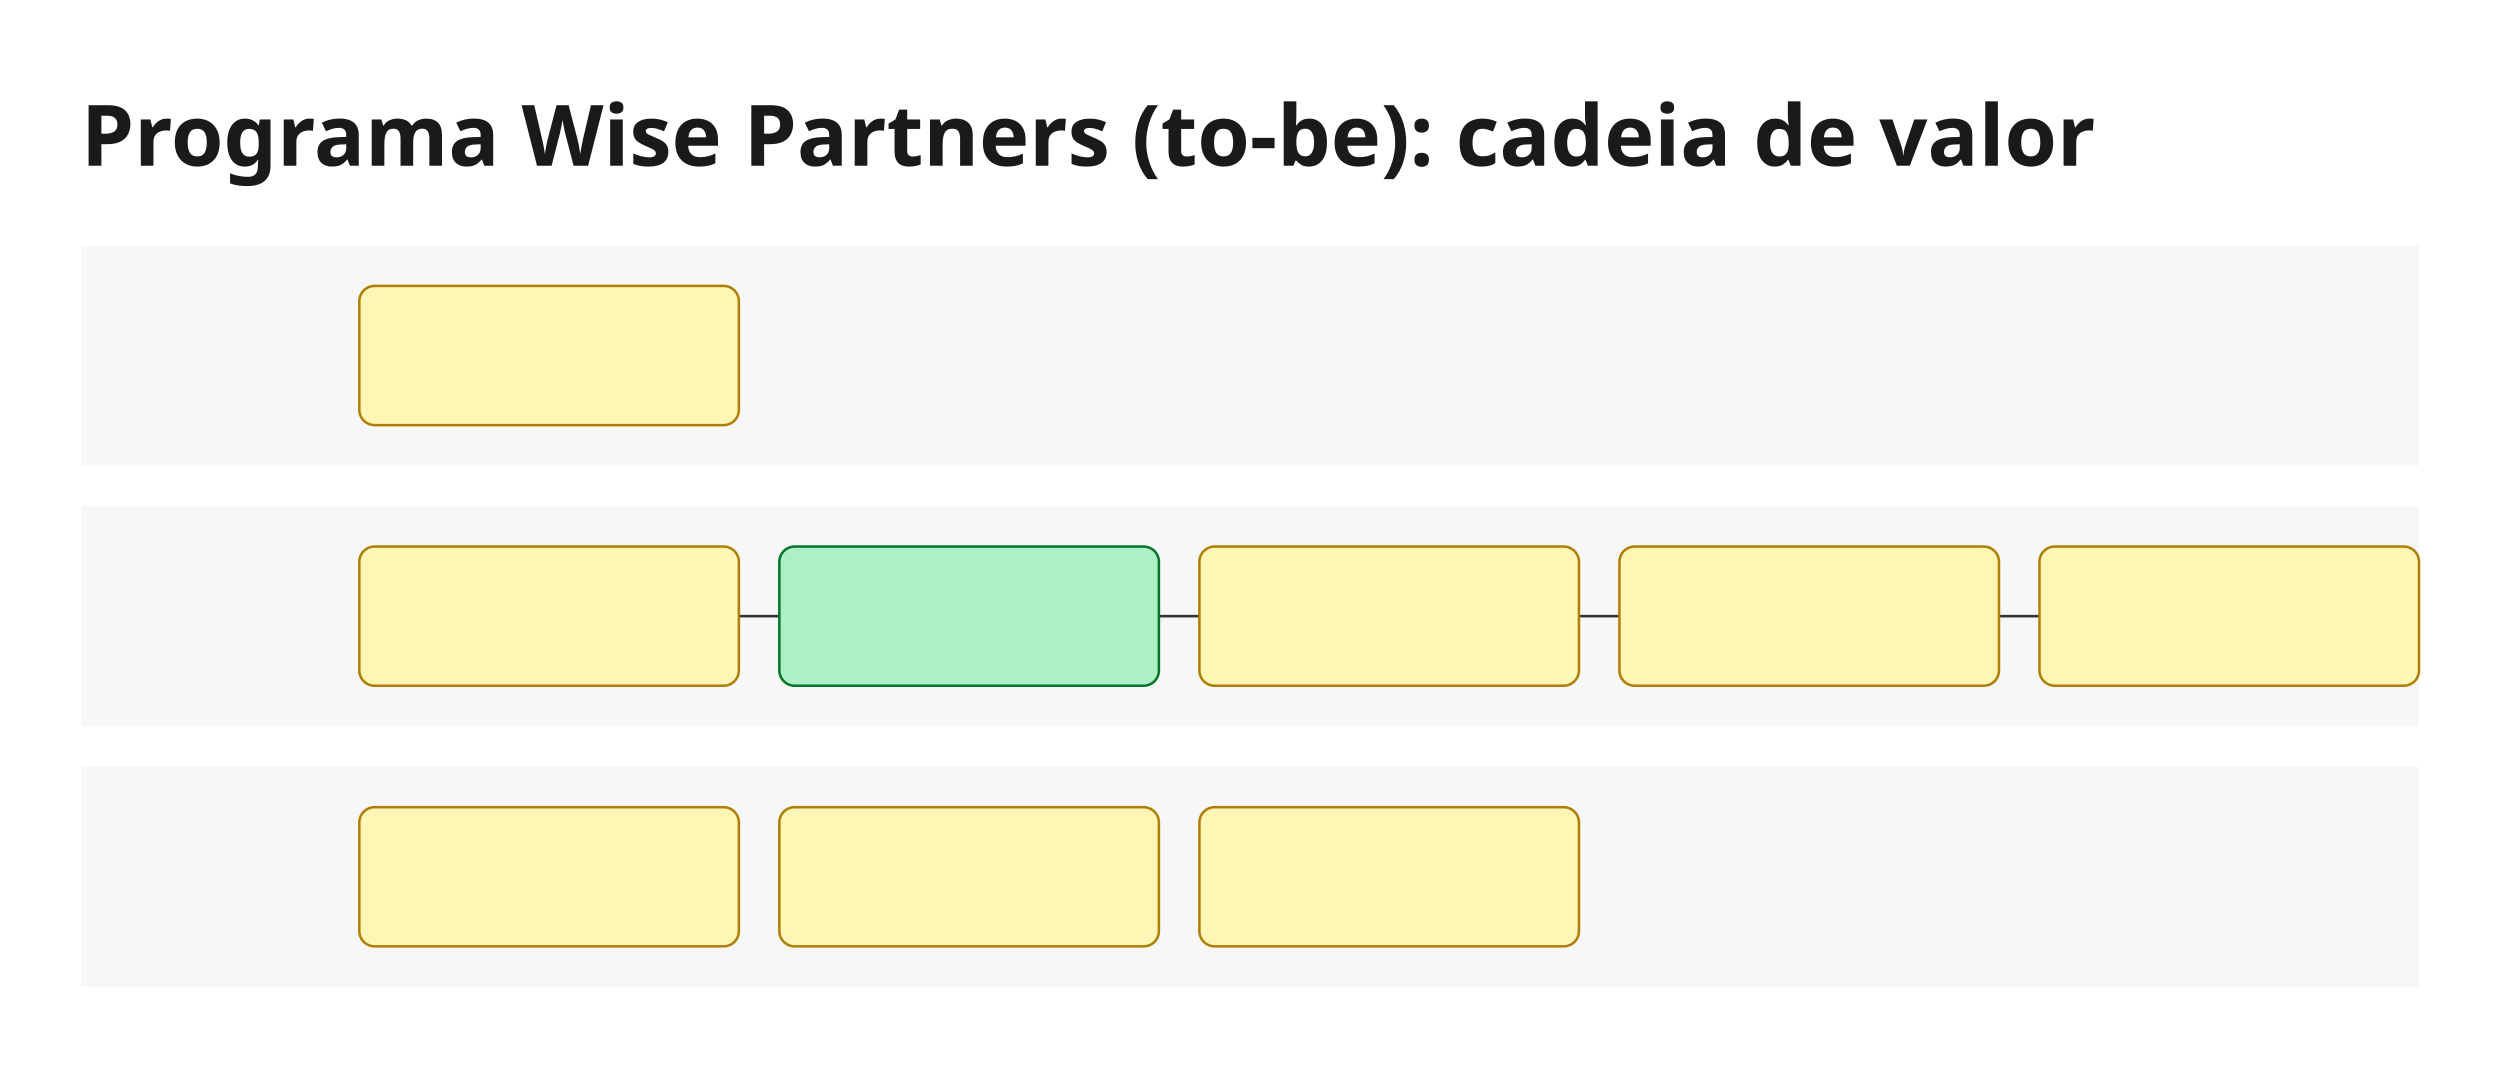
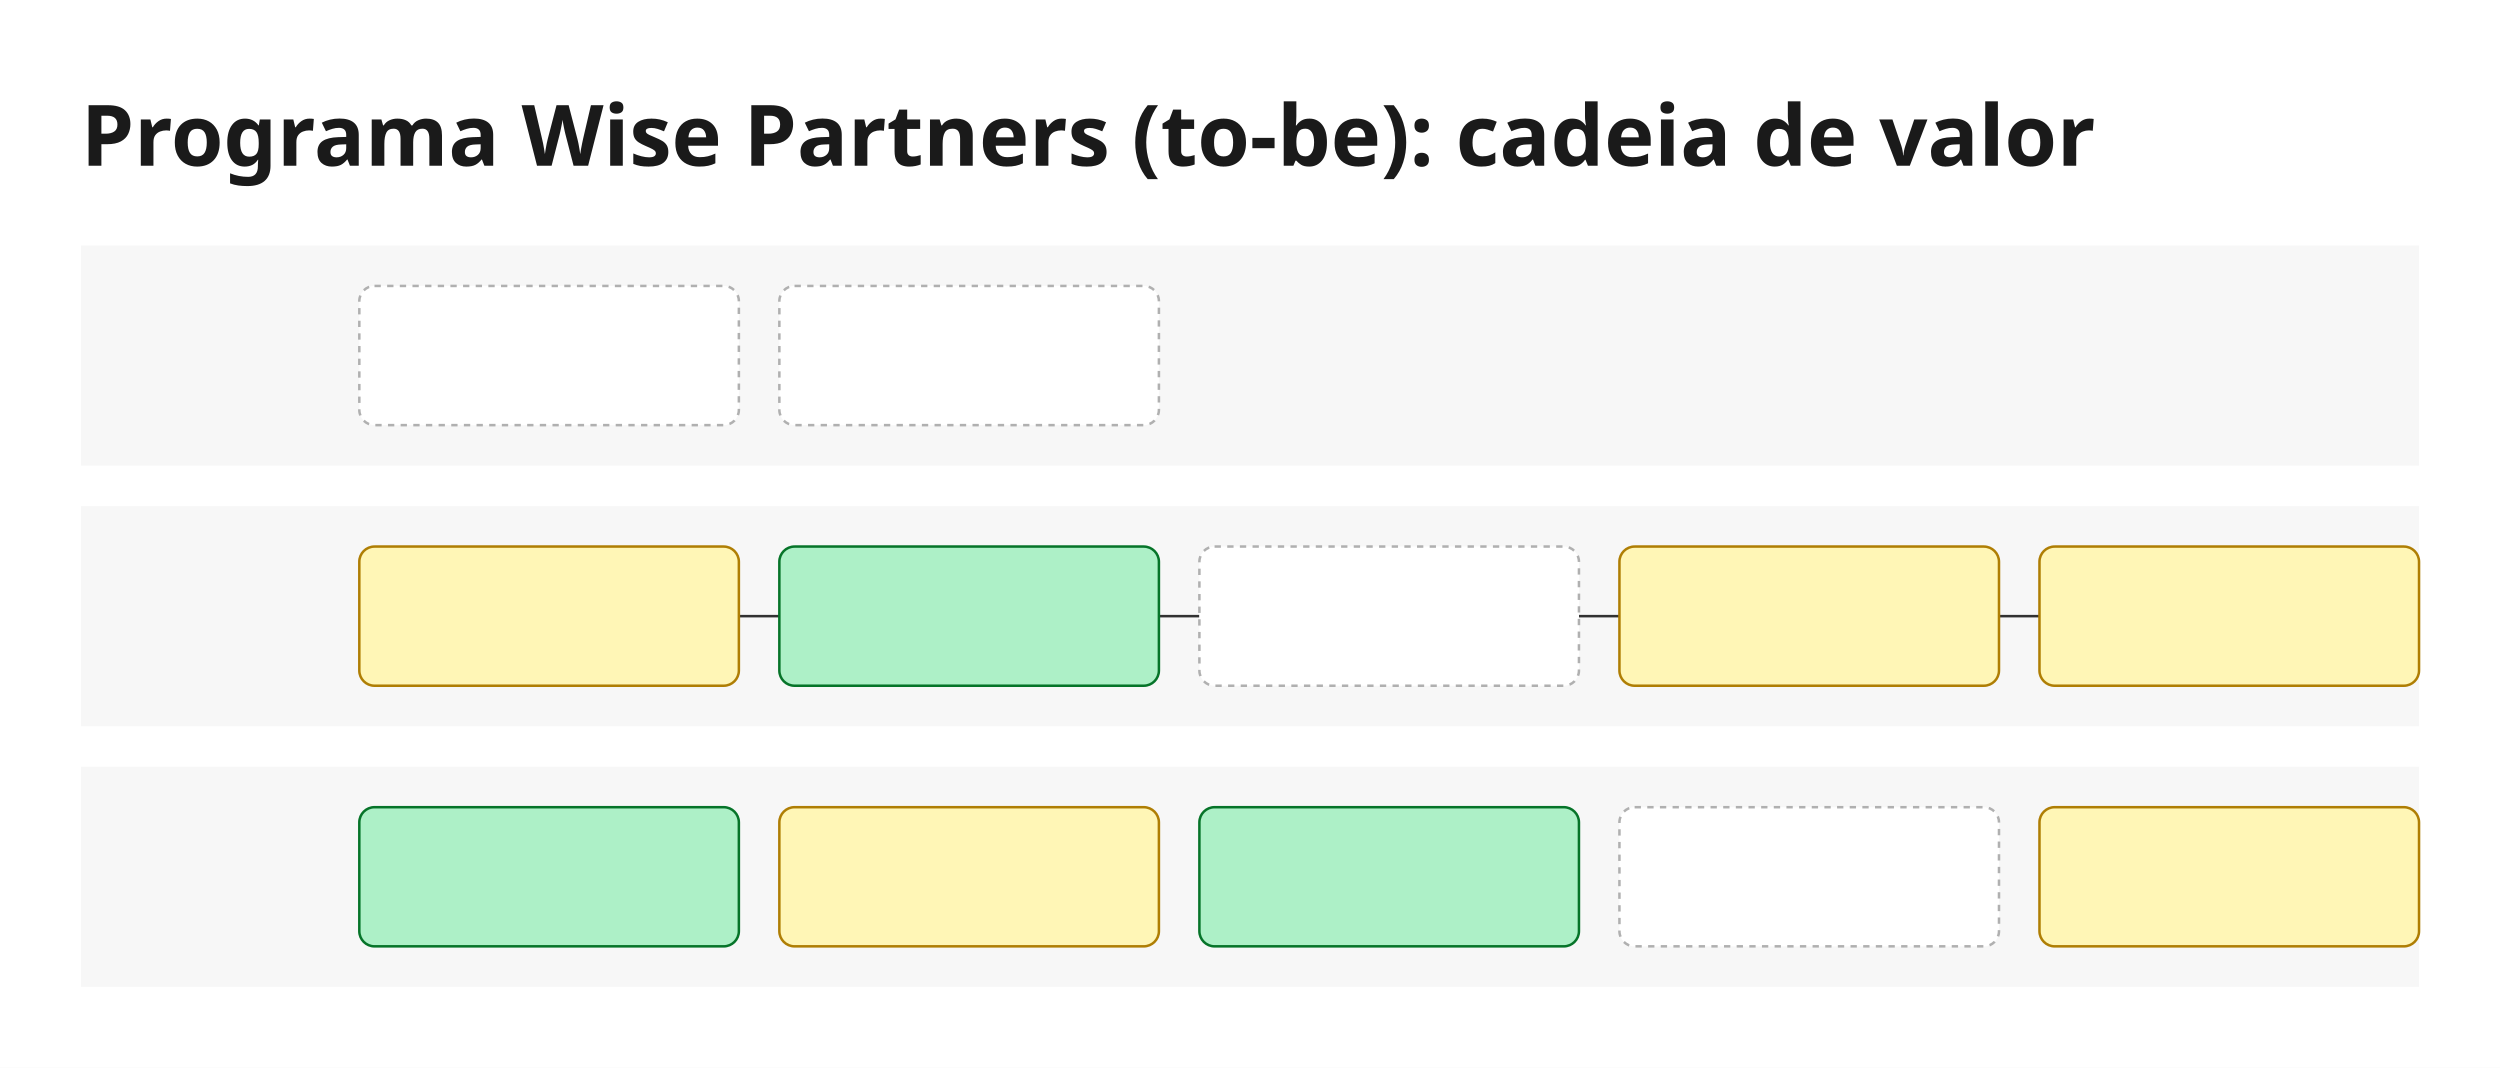
<svg xmlns="http://www.w3.org/2000/svg">
  <g id="f_cadeia" transform="translate(0,0)" data-frame="Cadeia de valor">
    <rect data-type="frame" x="0" y="0" width="1976" height="844" fill="#ffffff" />
    <text x="64" y="131" font-family="noto_sans" font-size="67" font-weight="bold" fill="#1a1a1a">Programa Wise Partners (to-be): cadeia de valor</text>
    <rect x="64" y="194" width="1848" height="174" fill="#f7f7f7" stroke="none" data-content="&lt;b&gt;Gestão&lt;/b&gt;" data-text-align="left" data-text-align-vertical="middle" data-font-size="33" data-font-family="noto_sans" data-text-color="#1a1a1a" />
    <rect x="64" y="400" width="1848" height="174" fill="#f7f7f7" stroke="none" data-content="&lt;b&gt;Finalísticos&lt;/b&gt;" data-text-align="left" data-text-align-vertical="middle" data-font-size="33" data-font-family="noto_sans" data-text-color="#1a1a1a" />
    <rect x="64" y="606" width="1848" height="174" fill="#f7f7f7" stroke="none" data-content="&lt;b&gt;Suporte&lt;/b&gt;" data-text-align="left" data-text-align-vertical="middle" data-font-size="33" data-font-family="noto_sans" data-text-color="#1a1a1a" />
-     <line x1="584" y1="487" x2="616" y2="487" stroke="#313131" stroke-width="2" data-arrow="end" data-shape="straight" data-start="c_P_10" data-end="c_P_17" data-start-side="right" data-end-side="left" />
-     <line x1="916" y1="487" x2="948" y2="487" stroke="#313131" stroke-width="2" data-arrow="end" data-shape="straight" data-start="c_P_17" data-end="c_P_22" data-start-side="right" data-end-side="left" />
-     <line x1="1248" y1="487" x2="1280" y2="487" stroke="#313131" stroke-width="2" data-arrow="end" data-shape="straight" data-start="c_P_22" data-end="c_P_29" data-start-side="right" data-end-side="left" />
-     <line x1="1580" y1="487" x2="1612" y2="487" stroke="#313131" stroke-width="2" data-arrow="end" data-shape="straight" data-start="c_P_29" data-end="c_P_36" data-start-side="right" data-end-side="left" />
-     <rect id="c_P_01" x="284" y="226" width="300" height="110" rx="12" fill="#fff6b6" stroke="#af7e04" stroke-width="2" data-text-color="#1a1a1a" data-font-family="noto_sans" data-content="&lt;b&gt;1 Governar o programa de parceiros&lt;/b&gt;&lt;br&gt;Declarado" data-font-size="22" />
-     <rect id="c_P_10" x="284" y="432" width="300" height="110" rx="12" fill="#fff6b6" stroke="#af7e04" stroke-width="2" data-text-color="#1a1a1a" data-font-family="noto_sans" data-content="&lt;b&gt;2 Captar parceiros&lt;/b&gt;&lt;br&gt;Declarado" data-font-size="22" />
-     <rect id="c_P_17" x="616" y="432" width="300" height="110" rx="12" fill="#adf0c7" stroke="#067429" stroke-width="2" data-text-color="#1a1a1a" data-font-family="noto_sans" data-content="&lt;b&gt;3 Integrar parceiro&lt;/b&gt;&lt;br&gt;Confirmado" data-font-size="22" />
-     <rect id="c_P_22" x="948" y="432" width="300" height="110" rx="12" fill="#fff6b6" stroke="#af7e04" stroke-width="2" data-text-color="#1a1a1a" data-font-family="noto_sans" data-content="&lt;b&gt;4 Gerar negócios com o parceiro&lt;/b&gt;&lt;br&gt;Declarado" data-font-size="22" />
-     <rect id="c_P_29" x="1280" y="432" width="300" height="110" rx="12" fill="#fff6b6" stroke="#af7e04" stroke-width="2" data-text-color="#1a1a1a" data-font-family="noto_sans" data-content="&lt;b&gt;5 Desenvolver o parceiro&lt;/b&gt;&lt;br&gt;Declarado" data-font-size="22" />
-     <rect id="c_P_36" x="1612" y="432" width="300" height="110" rx="12" fill="#fff6b6" stroke="#af7e04" stroke-width="2" data-text-color="#1a1a1a" data-font-family="noto_sans" data-content="&lt;b&gt;6 Reter ou encerrar a parceria&lt;/b&gt;&lt;br&gt;Declarado" data-font-size="22" />
-     <rect id="c_P_39" x="284" y="638" width="300" height="110" rx="12" fill="#fff6b6" stroke="#af7e04" stroke-width="2" data-text-color="#1a1a1a" data-font-family="noto_sans" data-content="&lt;b&gt;7 Manter a prateleira de fornecedores&lt;/b&gt;&lt;br&gt;Declarado" data-font-size="22" />
-     <rect id="c_P_40" x="616" y="638" width="300" height="110" rx="12" fill="#fff6b6" stroke="#af7e04" stroke-width="2" data-text-color="#1a1a1a" data-font-family="noto_sans" data-content="&lt;b&gt;8 Manter conteúdos, trilhas e modelos&lt;/b&gt;&lt;br&gt;Declarado" data-font-size="22" />
-     <rect id="c_P_41" x="948" y="638" width="300" height="110" rx="12" fill="#fff6b6" stroke="#af7e04" stroke-width="2" data-text-color="#1a1a1a" data-font-family="noto_sans" data-content="&lt;b&gt;9 Administrar o portal e os dados&lt;/b&gt;&lt;br&gt;Declarado" data-font-size="22" />
+     <line x1="584" y1="487" x2="616" y2="487" stroke="#313131" stroke-width="2" data-arrow="end" data-shape="straight" data-start="c_P_29" data-end="c_P_39" data-start-side="right" data-end-side="left" />
+     <line x1="916" y1="487" x2="948" y2="487" stroke="#313131" stroke-width="2" data-arrow="end" data-shape="straight" data-start="c_P_39" data-end="c_P_51" data-start-side="right" data-end-side="left" />
+     <line x1="1248" y1="487" x2="1280" y2="487" stroke="#313131" stroke-width="2" data-arrow="end" data-shape="straight" data-start="c_P_51" data-end="c_P_60" data-start-side="right" data-end-side="left" />
+     <line x1="1580" y1="487" x2="1612" y2="487" stroke="#313131" stroke-width="2" data-arrow="end" data-shape="straight" data-start="c_P_60" data-end="c_P_71" data-start-side="right" data-end-side="left" />
+     <rect id="c_P_01" x="284" y="226" width="300" height="110" rx="12" fill="#ffffff" stroke="#b0b0b0" stroke-width="2" stroke-dasharray="5,5" data-text-color="#595959" data-font-family="noto_sans" data-content="&lt;b&gt;1 Arquitetar o ecossistema&lt;/b&gt;&lt;br&gt;Hipótese" data-font-size="22" />
+     <rect id="c_P_16" x="616" y="226" width="300" height="110" rx="12" fill="#ffffff" stroke="#b0b0b0" stroke-width="2" stroke-dasharray="5,5" data-text-color="#595959" data-font-family="noto_sans" data-content="&lt;b&gt;2 Gerir o programa por rituais&lt;/b&gt;&lt;br&gt;Hipótese" data-font-size="22" />
+     <rect id="c_P_29" x="284" y="432" width="300" height="110" rx="12" fill="#fff6b6" stroke="#af7e04" stroke-width="2" data-text-color="#1a1a1a" data-font-family="noto_sans" data-content="&lt;b&gt;3 Atrair e selecionar parceiros&lt;/b&gt;&lt;br&gt;Declarado" data-font-size="22" />
+     <rect id="c_P_39" x="616" y="432" width="300" height="110" rx="12" fill="#adf0c7" stroke="#067429" stroke-width="2" data-text-color="#1a1a1a" data-font-family="noto_sans" data-content="&lt;b&gt;4 Integrar e ativar parceiro&lt;/b&gt;&lt;br&gt;Confirmado" data-font-size="22" />
+     <rect id="c_P_51" x="948" y="432" width="300" height="110" rx="12" fill="#ffffff" stroke="#b0b0b0" stroke-width="2" stroke-dasharray="5,5" data-text-color="#595959" data-font-family="noto_sans" data-content="&lt;b&gt;5 Gerar oportunidades no ecossistema&lt;/b&gt;&lt;br&gt;Hipótese" data-font-size="22" />
+     <rect id="c_P_60" x="1280" y="432" width="300" height="110" rx="12" fill="#fff6b6" stroke="#af7e04" stroke-width="2" data-text-color="#1a1a1a" data-font-family="noto_sans" data-content="&lt;b&gt;6 Desenvolver o parceiro e a comunidade&lt;/b&gt;&lt;br&gt;Declarado" data-font-size="22" />
+     <rect id="c_P_71" x="1612" y="432" width="300" height="110" rx="12" fill="#fff6b6" stroke="#af7e04" stroke-width="2" data-text-color="#1a1a1a" data-font-family="noto_sans" data-content="&lt;b&gt;7 Reter ou encerrar a parceria&lt;/b&gt;&lt;br&gt;Declarado" data-font-size="22" />
+     <rect id="c_P_75" x="284" y="638" width="300" height="110" rx="12" fill="#adf0c7" stroke="#067429" stroke-width="2" data-text-color="#1a1a1a" data-font-family="noto_sans" data-content="&lt;b&gt;8 Manter a Prateleira de fornecedores&lt;/b&gt;&lt;br&gt;Confirmado" data-font-size="22" />
+     <rect id="c_P_76" x="616" y="638" width="300" height="110" rx="12" fill="#fff6b6" stroke="#af7e04" stroke-width="2" data-text-color="#1a1a1a" data-font-family="noto_sans" data-content="&lt;b&gt;9 Gerir conteúdos e capacitação&lt;/b&gt;&lt;br&gt;Declarado" data-font-size="22" />
+     <rect id="c_P_77" x="948" y="638" width="300" height="110" rx="12" fill="#adf0c7" stroke="#067429" stroke-width="2" data-text-color="#1a1a1a" data-font-family="noto_sans" data-content="&lt;b&gt;10 Gerir dados, atribuição e privacidade&lt;/b&gt;&lt;br&gt;Confirmado" data-font-size="22" />
+     <rect id="c_P_78" x="1280" y="638" width="300" height="110" rx="12" fill="#ffffff" stroke="#b0b0b0" stroke-width="2" stroke-dasharray="5,5" data-text-color="#595959" data-font-family="noto_sans" data-content="&lt;b&gt;11 Alinhar o ecossistema interno do grupo&lt;/b&gt;&lt;br&gt;Hipótese" data-font-size="22" />
+     <rect id="c_P_79" x="1612" y="638" width="300" height="110" rx="12" fill="#fff6b6" stroke="#af7e04" stroke-width="2" data-text-color="#1a1a1a" data-font-family="noto_sans" data-content="&lt;b&gt;12 Administrar o portal e os contratos&lt;/b&gt;&lt;br&gt;Declarado" data-font-size="22" />
  </g>
</svg>
